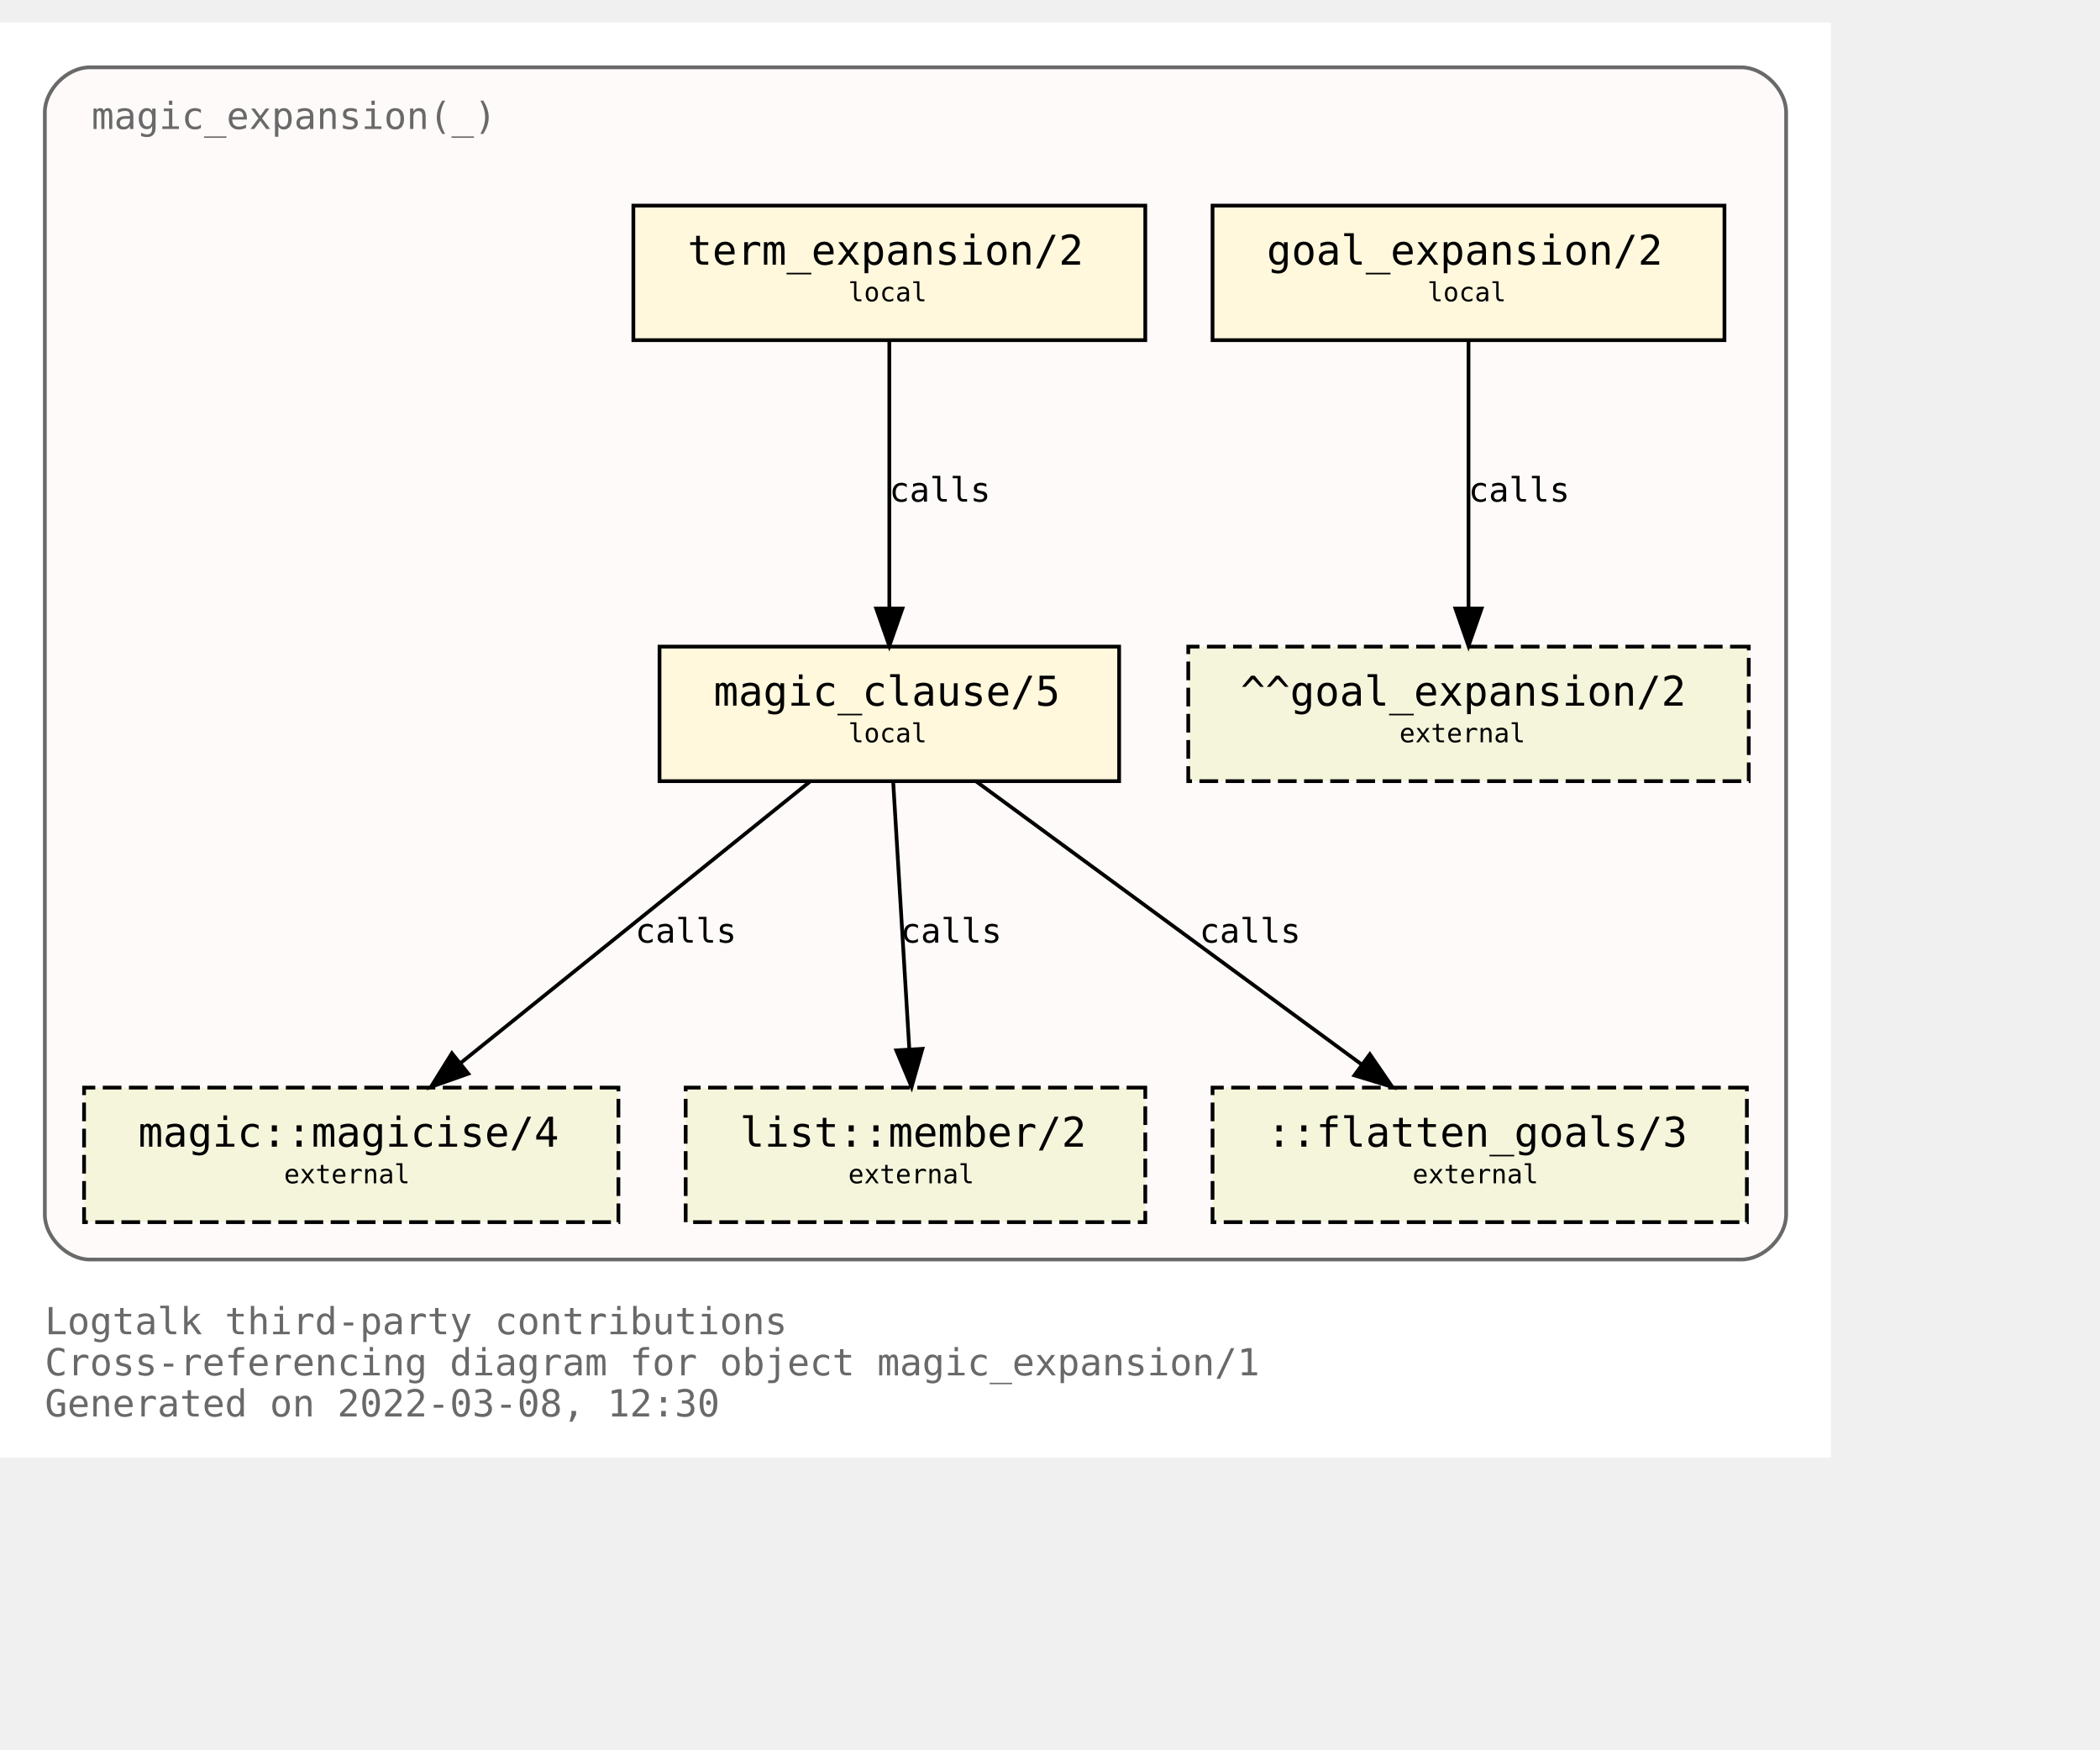
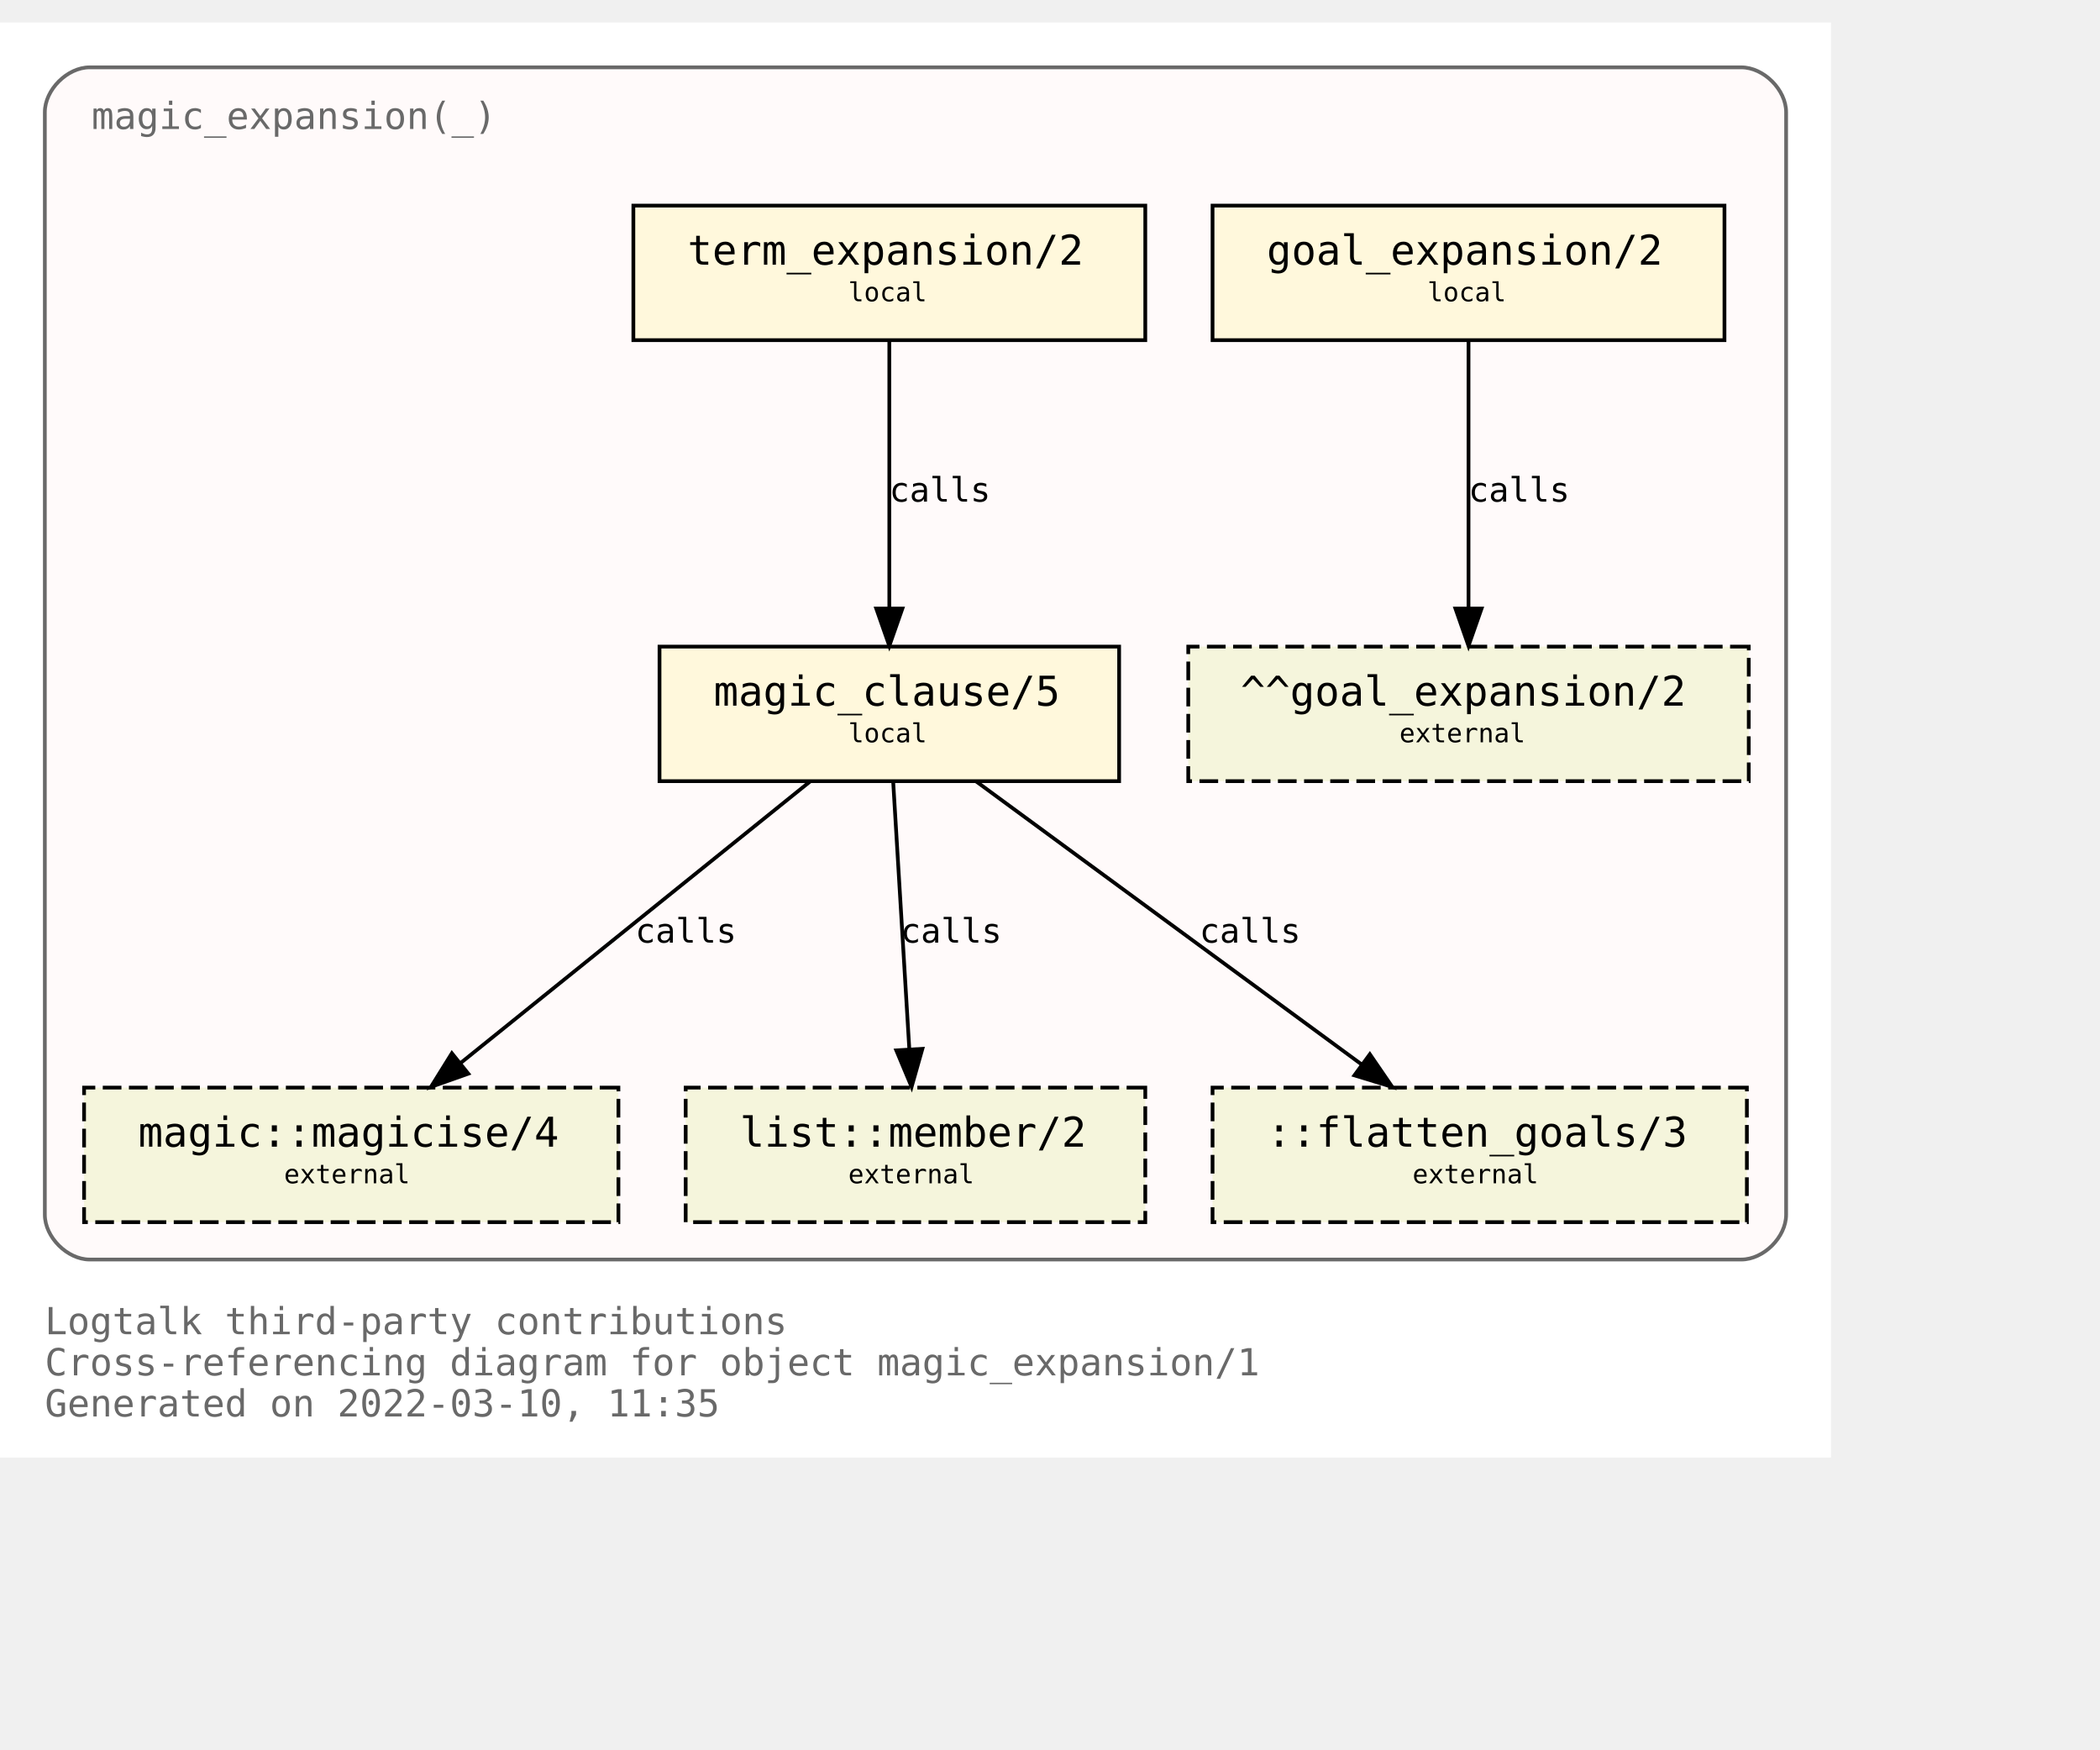
<svg xmlns="http://www.w3.org/2000/svg" xmlns:xlink="http://www.w3.org/1999/xlink" width="634pt" height="528pt" viewBox="72.00 72.00 562.00 456.00">
  <g id="graph0" class="graph" transform="scale(1 1) rotate(0) translate(76 452)">
    <polygon fill="white" stroke="transparent" points="-4,4 -4,-380 486,-380 486,4 -4,4" />
    <text text-anchor="start" x="8" y="-29" font-family="Monospace" font-size="10.00" fill="dimgray">Logtalk third-party contributions</text>
    <text text-anchor="start" x="8" y="-18" font-family="Monospace" font-size="10.00" fill="dimgray">Cross-referencing diagram for object magic_expansion/1</text>
-     <text text-anchor="start" x="8" y="-7" font-family="Monospace" font-size="10.00" fill="dimgray">Generated on 2022-03-08, 12:30</text>
+     <text text-anchor="start" x="8" y="-7" font-family="Monospace" font-size="10.00" fill="dimgray">Generated on 2022-03-10, 11:35</text>
    <g id="clust1" class="cluster">
      <g id="a_clust1">
        <a xlink:title="magic_expansion(_)">
          <path fill="snow" stroke="dimgray" d="M20,-49C20,-49 462,-49 462,-49 468,-49 474,-55 474,-61 474,-61 474,-356 474,-356 474,-362 468,-368 462,-368 462,-368 20,-368 20,-368 14,-368 8,-362 8,-356 8,-356 8,-61 8,-61 8,-55 14,-49 20,-49" />
          <g id="a_clust1_0">
-             <a xlink:href="https://github.com/LogtalkDotOrg/logtalk3/tree/af58a2b9fd12e44dbf1b2ae4f3291a3f3cce1f6b/contributions/verdi_neruda/magic_expansion.lgt" xlink:title="https://github.com/LogtalkDotOrg/logtalk3/tree/af58a2b9fd12e44dbf1b2ae4f3291a3f3cce1f6b/contributions/verdi_neruda/magic_expansion.lgt">
+             <a xlink:href="https://github.com/LogtalkDotOrg/logtalk3/tree/2a69e2811d86258db14552ef52ae36c056b8ea6b/contributions/verdi_neruda/magic_expansion.lgt" xlink:title="https://github.com/LogtalkDotOrg/logtalk3/tree/2a69e2811d86258db14552ef52ae36c056b8ea6b/contributions/verdi_neruda/magic_expansion.lgt">
              <text text-anchor="start" x="20.5" y="-351.5" font-family="Monospace" font-size="10.00" fill="dimgray">magic_expansion(_)</text>
            </a>
          </g>
        </a>
      </g>
    </g>
    <g id="node1" class="node">
      <g id="a_node1">
-         <a xlink:href="https://github.com/LogtalkDotOrg/logtalk3/tree/af58a2b9fd12e44dbf1b2ae4f3291a3f3cce1f6b/contributions/verdi_neruda/magic_expansion.lgt#L51" xlink:title="https://github.com/LogtalkDotOrg/logtalk3/tree/af58a2b9fd12e44dbf1b2ae4f3291a3f3cce1f6b/contributions/verdi_neruda/magic_expansion.lgt#L51">
+         <a xlink:href="https://github.com/LogtalkDotOrg/logtalk3/tree/2a69e2811d86258db14552ef52ae36c056b8ea6b/contributions/verdi_neruda/magic_expansion.lgt#L51" xlink:title="https://github.com/LogtalkDotOrg/logtalk3/tree/2a69e2811d86258db14552ef52ae36c056b8ea6b/contributions/verdi_neruda/magic_expansion.lgt#L51">
          <polygon fill="cornsilk" stroke="black" points="457.5,-331 320.5,-331 320.5,-295 457.5,-295 457.5,-331" />
          <text text-anchor="start" x="329" y="-315.8" font-family="Monospace" font-size="9.00"> </text>
          <text text-anchor="start" x="335" y="-315.2" font-family="Monospace" font-size="11.00">goal_expansion/2</text>
          <text text-anchor="start" x="444" y="-315.8" font-family="Monospace" font-size="9.00"> </text>
          <text text-anchor="start" x="329" y="-304.8" font-family="Monospace" font-size="9.00"> </text>
          <text text-anchor="start" x="378" y="-305.4" font-family="Monospace" font-size="7.00">local</text>
          <text text-anchor="start" x="444" y="-304.8" font-family="Monospace" font-size="9.00"> </text>
        </a>
      </g>
    </g>
    <g id="node7" class="node">
      <polygon fill="beige" stroke="black" stroke-dasharray="5,2" points="464,-213 314,-213 314,-177 464,-177 464,-213" />
      <text text-anchor="start" x="322" y="-197.8" font-family="Monospace" font-size="9.00"> </text>
      <text text-anchor="start" x="328" y="-197.2" font-family="Monospace" font-size="11.00">^^goal_expansion/2</text>
      <text text-anchor="start" x="450" y="-197.8" font-family="Monospace" font-size="9.00"> </text>
      <text text-anchor="start" x="322" y="-186.8" font-family="Monospace" font-size="9.00"> </text>
      <text text-anchor="start" x="370.5" y="-187.4" font-family="Monospace" font-size="7.00">external</text>
      <text text-anchor="start" x="450" y="-186.8" font-family="Monospace" font-size="9.00"> </text>
    </g>
    <g id="edge3" class="edge">
      <g id="a_edge3">
-         <a xlink:href="https://github.com/LogtalkDotOrg/logtalk3/tree/af58a2b9fd12e44dbf1b2ae4f3291a3f3cce1f6b/contributions/verdi_neruda/magic_expansion.lgt#L51" xlink:title="calls">
+         <a xlink:href="https://github.com/LogtalkDotOrg/logtalk3/tree/2a69e2811d86258db14552ef52ae36c056b8ea6b/contributions/verdi_neruda/magic_expansion.lgt#L51" xlink:title="calls">
          <path fill="none" stroke="black" d="M389,-294.88C389,-276.04 389,-245.47 389,-223.3" />
          <polygon fill="black" stroke="black" points="392.5,-223.19 389,-213.19 385.5,-223.19 392.5,-223.19" />
        </a>
      </g>
      <g id="a_edge3-label">
-         <a xlink:href="https://github.com/LogtalkDotOrg/logtalk3/tree/af58a2b9fd12e44dbf1b2ae4f3291a3f3cce1f6b/contributions/verdi_neruda/magic_expansion.lgt#L51" xlink:title="https://github.com/LogtalkDotOrg/logtalk3/tree/af58a2b9fd12e44dbf1b2ae4f3291a3f3cce1f6b/contributions/verdi_neruda/magic_expansion.lgt#L51">
+         <a xlink:href="https://github.com/LogtalkDotOrg/logtalk3/tree/2a69e2811d86258db14552ef52ae36c056b8ea6b/contributions/verdi_neruda/magic_expansion.lgt#L51" xlink:title="https://github.com/LogtalkDotOrg/logtalk3/tree/2a69e2811d86258db14552ef52ae36c056b8ea6b/contributions/verdi_neruda/magic_expansion.lgt#L51">
          <text text-anchor="start" x="389" y="-251.8" font-family="Monospace" font-size="9.00">calls</text>
        </a>
      </g>
    </g>
    <g id="node2" class="node">
      <g id="a_node2">
-         <a xlink:href="https://github.com/LogtalkDotOrg/logtalk3/tree/af58a2b9fd12e44dbf1b2ae4f3291a3f3cce1f6b/contributions/verdi_neruda/magic_expansion.lgt#L54" xlink:title="https://github.com/LogtalkDotOrg/logtalk3/tree/af58a2b9fd12e44dbf1b2ae4f3291a3f3cce1f6b/contributions/verdi_neruda/magic_expansion.lgt#L54">
+         <a xlink:href="https://github.com/LogtalkDotOrg/logtalk3/tree/2a69e2811d86258db14552ef52ae36c056b8ea6b/contributions/verdi_neruda/magic_expansion.lgt#L54" xlink:title="https://github.com/LogtalkDotOrg/logtalk3/tree/2a69e2811d86258db14552ef52ae36c056b8ea6b/contributions/verdi_neruda/magic_expansion.lgt#L54">
          <polygon fill="cornsilk" stroke="black" points="302.5,-331 165.5,-331 165.5,-295 302.5,-295 302.5,-331" />
          <text text-anchor="start" x="174" y="-315.8" font-family="Monospace" font-size="9.00"> </text>
          <text text-anchor="start" x="180" y="-315.2" font-family="Monospace" font-size="11.00">term_expansion/2</text>
          <text text-anchor="start" x="289" y="-315.8" font-family="Monospace" font-size="9.00"> </text>
          <text text-anchor="start" x="174" y="-304.8" font-family="Monospace" font-size="9.00"> </text>
          <text text-anchor="start" x="223" y="-305.4" font-family="Monospace" font-size="7.00">local</text>
          <text text-anchor="start" x="289" y="-304.8" font-family="Monospace" font-size="9.00"> </text>
        </a>
      </g>
    </g>
    <g id="node3" class="node">
      <g id="a_node3">
-         <a xlink:href="https://github.com/LogtalkDotOrg/logtalk3/tree/af58a2b9fd12e44dbf1b2ae4f3291a3f3cce1f6b/contributions/verdi_neruda/magic_expansion.lgt#L61" xlink:title="https://github.com/LogtalkDotOrg/logtalk3/tree/af58a2b9fd12e44dbf1b2ae4f3291a3f3cce1f6b/contributions/verdi_neruda/magic_expansion.lgt#L61">
+         <a xlink:href="https://github.com/LogtalkDotOrg/logtalk3/tree/2a69e2811d86258db14552ef52ae36c056b8ea6b/contributions/verdi_neruda/magic_expansion.lgt#L61" xlink:title="https://github.com/LogtalkDotOrg/logtalk3/tree/2a69e2811d86258db14552ef52ae36c056b8ea6b/contributions/verdi_neruda/magic_expansion.lgt#L61">
          <polygon fill="cornsilk" stroke="black" points="295.5,-213 172.5,-213 172.5,-177 295.5,-177 295.5,-213" />
          <text text-anchor="start" x="181" y="-197.8" font-family="Monospace" font-size="9.00"> </text>
          <text text-anchor="start" x="187" y="-197.2" font-family="Monospace" font-size="11.00">magic_clause/5</text>
          <text text-anchor="start" x="282" y="-197.8" font-family="Monospace" font-size="9.00"> </text>
          <text text-anchor="start" x="181" y="-186.8" font-family="Monospace" font-size="9.00"> </text>
          <text text-anchor="start" x="223" y="-187.4" font-family="Monospace" font-size="7.00">local</text>
          <text text-anchor="start" x="282" y="-186.8" font-family="Monospace" font-size="9.00"> </text>
        </a>
      </g>
    </g>
    <g id="edge1" class="edge">
      <g id="a_edge1">
-         <a xlink:href="https://github.com/LogtalkDotOrg/logtalk3/tree/af58a2b9fd12e44dbf1b2ae4f3291a3f3cce1f6b/contributions/verdi_neruda/magic_expansion.lgt#L54" xlink:title="calls">
+         <a xlink:href="https://github.com/LogtalkDotOrg/logtalk3/tree/2a69e2811d86258db14552ef52ae36c056b8ea6b/contributions/verdi_neruda/magic_expansion.lgt#L54" xlink:title="calls">
          <path fill="none" stroke="black" d="M234,-294.88C234,-276.04 234,-245.47 234,-223.3" />
          <polygon fill="black" stroke="black" points="237.5,-223.19 234,-213.19 230.5,-223.19 237.5,-223.19" />
        </a>
      </g>
      <g id="a_edge1-label">
-         <a xlink:href="https://github.com/LogtalkDotOrg/logtalk3/tree/af58a2b9fd12e44dbf1b2ae4f3291a3f3cce1f6b/contributions/verdi_neruda/magic_expansion.lgt#L54" xlink:title="https://github.com/LogtalkDotOrg/logtalk3/tree/af58a2b9fd12e44dbf1b2ae4f3291a3f3cce1f6b/contributions/verdi_neruda/magic_expansion.lgt#L54">
+         <a xlink:href="https://github.com/LogtalkDotOrg/logtalk3/tree/2a69e2811d86258db14552ef52ae36c056b8ea6b/contributions/verdi_neruda/magic_expansion.lgt#L54" xlink:title="https://github.com/LogtalkDotOrg/logtalk3/tree/2a69e2811d86258db14552ef52ae36c056b8ea6b/contributions/verdi_neruda/magic_expansion.lgt#L54">
          <text text-anchor="start" x="234" y="-251.8" font-family="Monospace" font-size="9.00">calls</text>
        </a>
      </g>
    </g>
    <g id="node4" class="node">
      <g id="a_node4">
        <a xlink:href="https://logtalk.org/library/magic_0.html#magicise/4" xlink:title="https://logtalk.org/library/magic_0.html#magicise/4">
          <polygon fill="beige" stroke="black" stroke-dasharray="5,2" points="161.5,-95 18.5,-95 18.5,-59 161.5,-59 161.5,-95" />
          <text text-anchor="start" x="27" y="-79.8" font-family="Monospace" font-size="9.00"> </text>
          <text text-anchor="start" x="33" y="-79.2" font-family="Monospace" font-size="11.00">magic::magicise/4</text>
          <text text-anchor="start" x="148" y="-79.8" font-family="Monospace" font-size="9.00"> </text>
          <text text-anchor="start" x="27" y="-68.8" font-family="Monospace" font-size="9.00"> </text>
          <text text-anchor="start" x="72" y="-69.4" font-family="Monospace" font-size="7.00">external</text>
          <text text-anchor="start" x="148" y="-68.8" font-family="Monospace" font-size="9.00"> </text>
        </a>
      </g>
    </g>
    <g id="edge4" class="edge">
      <g id="a_edge4">
-         <a xlink:href="https://github.com/LogtalkDotOrg/logtalk3/tree/af58a2b9fd12e44dbf1b2ae4f3291a3f3cce1f6b/contributions/verdi_neruda/magic_expansion.lgt#L61" xlink:title="calls">
+         <a xlink:href="https://github.com/LogtalkDotOrg/logtalk3/tree/2a69e2811d86258db14552ef52ae36c056b8ea6b/contributions/verdi_neruda/magic_expansion.lgt#L61" xlink:title="calls">
          <path fill="none" stroke="black" d="M212.75,-176.88C187.97,-156.92 146.88,-123.82 119.13,-101.47" />
          <polygon fill="black" stroke="black" points="121.32,-98.73 111.33,-95.19 116.93,-104.19 121.32,-98.73" />
        </a>
      </g>
      <g id="a_edge4-label">
-         <a xlink:href="https://github.com/LogtalkDotOrg/logtalk3/tree/af58a2b9fd12e44dbf1b2ae4f3291a3f3cce1f6b/contributions/verdi_neruda/magic_expansion.lgt#L61" xlink:title="https://github.com/LogtalkDotOrg/logtalk3/tree/af58a2b9fd12e44dbf1b2ae4f3291a3f3cce1f6b/contributions/verdi_neruda/magic_expansion.lgt#L61">
+         <a xlink:href="https://github.com/LogtalkDotOrg/logtalk3/tree/2a69e2811d86258db14552ef52ae36c056b8ea6b/contributions/verdi_neruda/magic_expansion.lgt#L61" xlink:title="https://github.com/LogtalkDotOrg/logtalk3/tree/2a69e2811d86258db14552ef52ae36c056b8ea6b/contributions/verdi_neruda/magic_expansion.lgt#L61">
          <text text-anchor="start" x="166" y="-133.8" font-family="Monospace" font-size="9.00">calls</text>
        </a>
      </g>
    </g>
    <g id="node5" class="node">
      <g id="a_node5">
        <a xlink:href="https://logtalk.org/library/listp_0.html#member/2" xlink:title="https://logtalk.org/library/listp_0.html#member/2">
          <polygon fill="beige" stroke="black" stroke-dasharray="5,2" points="302.5,-95 179.5,-95 179.5,-59 302.5,-59 302.5,-95" />
          <text text-anchor="start" x="188" y="-79.8" font-family="Monospace" font-size="9.00"> </text>
          <text text-anchor="start" x="194" y="-79.2" font-family="Monospace" font-size="11.00">list::member/2</text>
          <text text-anchor="start" x="289" y="-79.8" font-family="Monospace" font-size="9.00"> </text>
          <text text-anchor="start" x="188" y="-68.8" font-family="Monospace" font-size="9.00"> </text>
          <text text-anchor="start" x="223" y="-69.4" font-family="Monospace" font-size="7.00">external</text>
          <text text-anchor="start" x="289" y="-68.8" font-family="Monospace" font-size="9.00"> </text>
        </a>
      </g>
    </g>
    <g id="edge5" class="edge">
      <g id="a_edge5">
-         <a xlink:href="https://github.com/LogtalkDotOrg/logtalk3/tree/af58a2b9fd12e44dbf1b2ae4f3291a3f3cce1f6b/contributions/verdi_neruda/magic_expansion.lgt#L61" xlink:title="calls">
+         <a xlink:href="https://github.com/LogtalkDotOrg/logtalk3/tree/2a69e2811d86258db14552ef52ae36c056b8ea6b/contributions/verdi_neruda/magic_expansion.lgt#L61" xlink:title="calls">
          <path fill="none" stroke="black" d="M235.03,-176.88C236.17,-158.04 238.01,-127.47 239.35,-105.3" />
          <polygon fill="black" stroke="black" points="242.85,-105.38 239.96,-95.19 235.87,-104.96 242.85,-105.38" />
        </a>
      </g>
      <g id="a_edge5-label">
-         <a xlink:href="https://github.com/LogtalkDotOrg/logtalk3/tree/af58a2b9fd12e44dbf1b2ae4f3291a3f3cce1f6b/contributions/verdi_neruda/magic_expansion.lgt#L61" xlink:title="https://github.com/LogtalkDotOrg/logtalk3/tree/af58a2b9fd12e44dbf1b2ae4f3291a3f3cce1f6b/contributions/verdi_neruda/magic_expansion.lgt#L61">
+         <a xlink:href="https://github.com/LogtalkDotOrg/logtalk3/tree/2a69e2811d86258db14552ef52ae36c056b8ea6b/contributions/verdi_neruda/magic_expansion.lgt#L61" xlink:title="https://github.com/LogtalkDotOrg/logtalk3/tree/2a69e2811d86258db14552ef52ae36c056b8ea6b/contributions/verdi_neruda/magic_expansion.lgt#L61">
          <text text-anchor="start" x="237" y="-133.8" font-family="Monospace" font-size="9.00">calls</text>
        </a>
      </g>
    </g>
    <g id="node6" class="node">
      <polygon fill="beige" stroke="black" stroke-dasharray="5,2" points="463.5,-95 320.5,-95 320.5,-59 463.5,-59 463.5,-95" />
      <text text-anchor="start" x="329" y="-79.8" font-family="Monospace" font-size="9.00"> </text>
      <text text-anchor="start" x="335" y="-79.2" font-family="Monospace" font-size="11.00">::flatten_goals/3</text>
      <text text-anchor="start" x="450" y="-79.8" font-family="Monospace" font-size="9.00"> </text>
      <text text-anchor="start" x="329" y="-68.8" font-family="Monospace" font-size="9.00"> </text>
      <text text-anchor="start" x="374" y="-69.4" font-family="Monospace" font-size="7.00">external</text>
      <text text-anchor="start" x="450" y="-68.8" font-family="Monospace" font-size="9.00"> </text>
    </g>
    <g id="edge2" class="edge">
      <g id="a_edge2">
-         <a xlink:href="https://github.com/LogtalkDotOrg/logtalk3/tree/af58a2b9fd12e44dbf1b2ae4f3291a3f3cce1f6b/contributions/verdi_neruda/magic_expansion.lgt#L61" xlink:title="calls">
+         <a xlink:href="https://github.com/LogtalkDotOrg/logtalk3/tree/2a69e2811d86258db14552ef52ae36c056b8ea6b/contributions/verdi_neruda/magic_expansion.lgt#L61" xlink:title="calls">
          <path fill="none" stroke="black" d="M257.31,-176.88C284.62,-156.84 329.98,-123.53 360.43,-101.18" />
          <polygon fill="black" stroke="black" points="362.6,-103.93 368.59,-95.19 358.46,-98.28 362.6,-103.93" />
        </a>
      </g>
      <g id="a_edge2-label">
-         <a xlink:href="https://github.com/LogtalkDotOrg/logtalk3/tree/af58a2b9fd12e44dbf1b2ae4f3291a3f3cce1f6b/contributions/verdi_neruda/magic_expansion.lgt#L61" xlink:title="https://github.com/LogtalkDotOrg/logtalk3/tree/af58a2b9fd12e44dbf1b2ae4f3291a3f3cce1f6b/contributions/verdi_neruda/magic_expansion.lgt#L61">
+         <a xlink:href="https://github.com/LogtalkDotOrg/logtalk3/tree/2a69e2811d86258db14552ef52ae36c056b8ea6b/contributions/verdi_neruda/magic_expansion.lgt#L61" xlink:title="https://github.com/LogtalkDotOrg/logtalk3/tree/2a69e2811d86258db14552ef52ae36c056b8ea6b/contributions/verdi_neruda/magic_expansion.lgt#L61">
          <text text-anchor="start" x="317" y="-133.8" font-family="Monospace" font-size="9.00">calls</text>
        </a>
      </g>
    </g>
  </g>
</svg>
